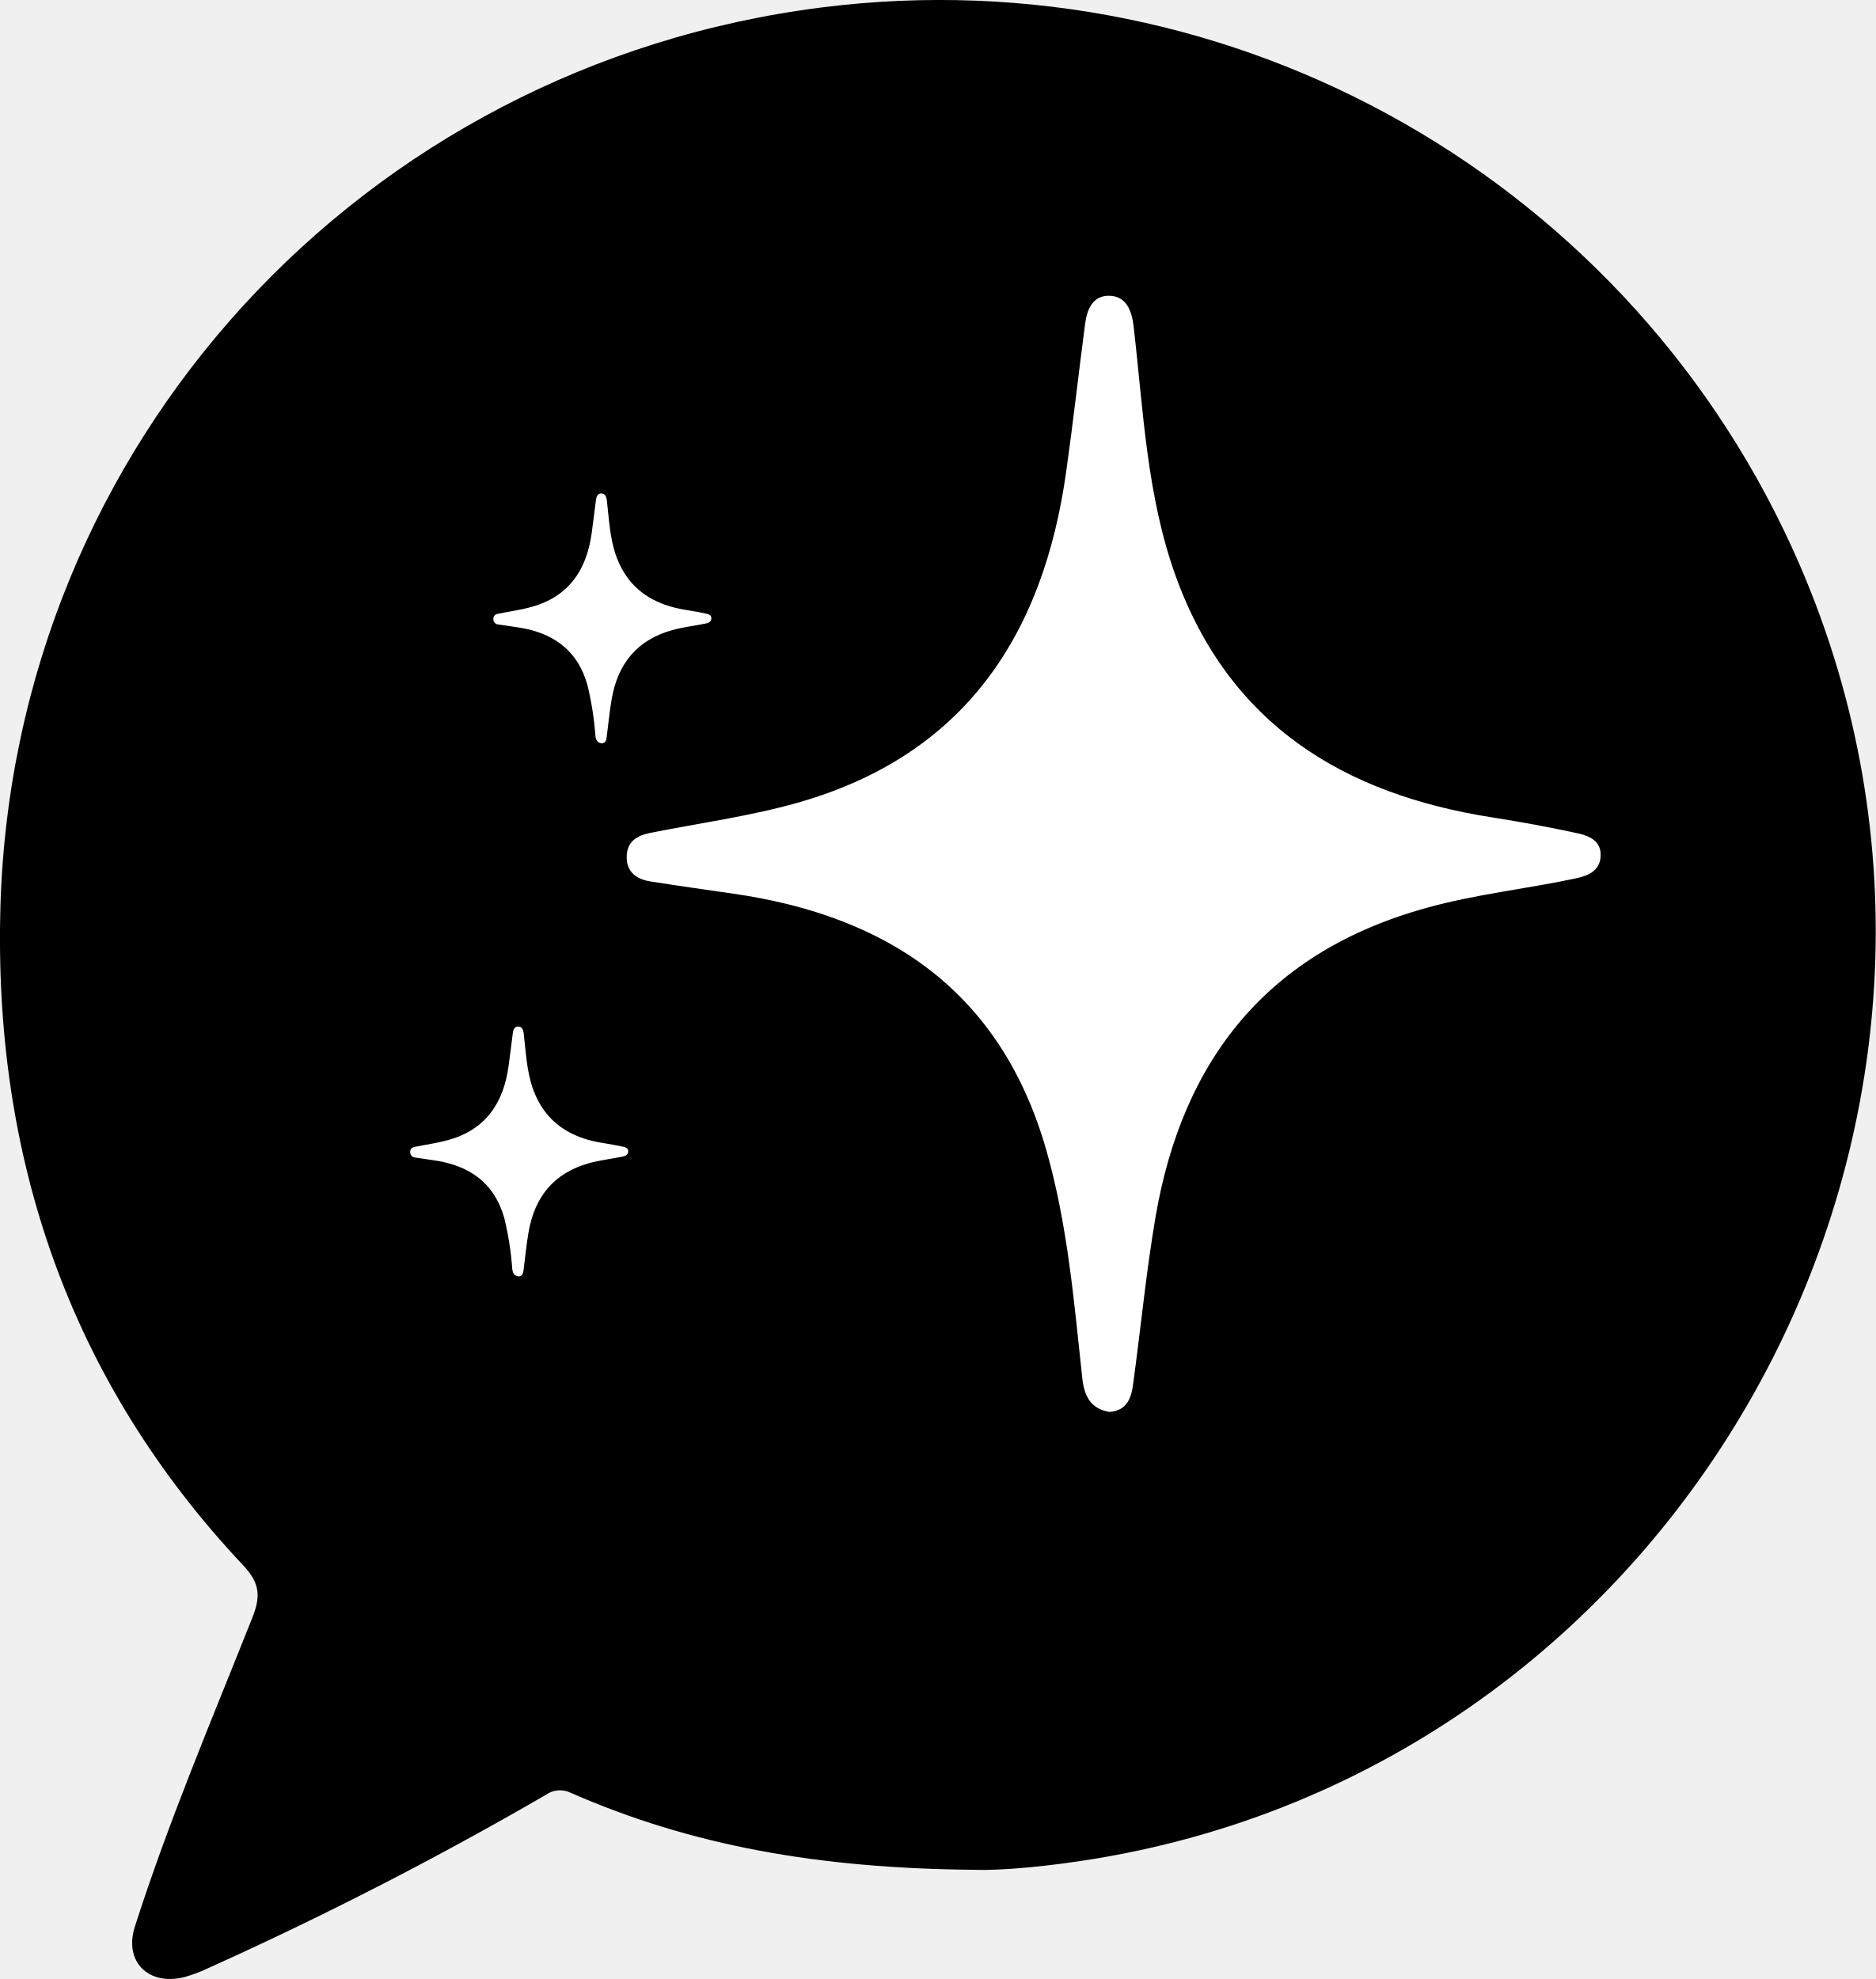
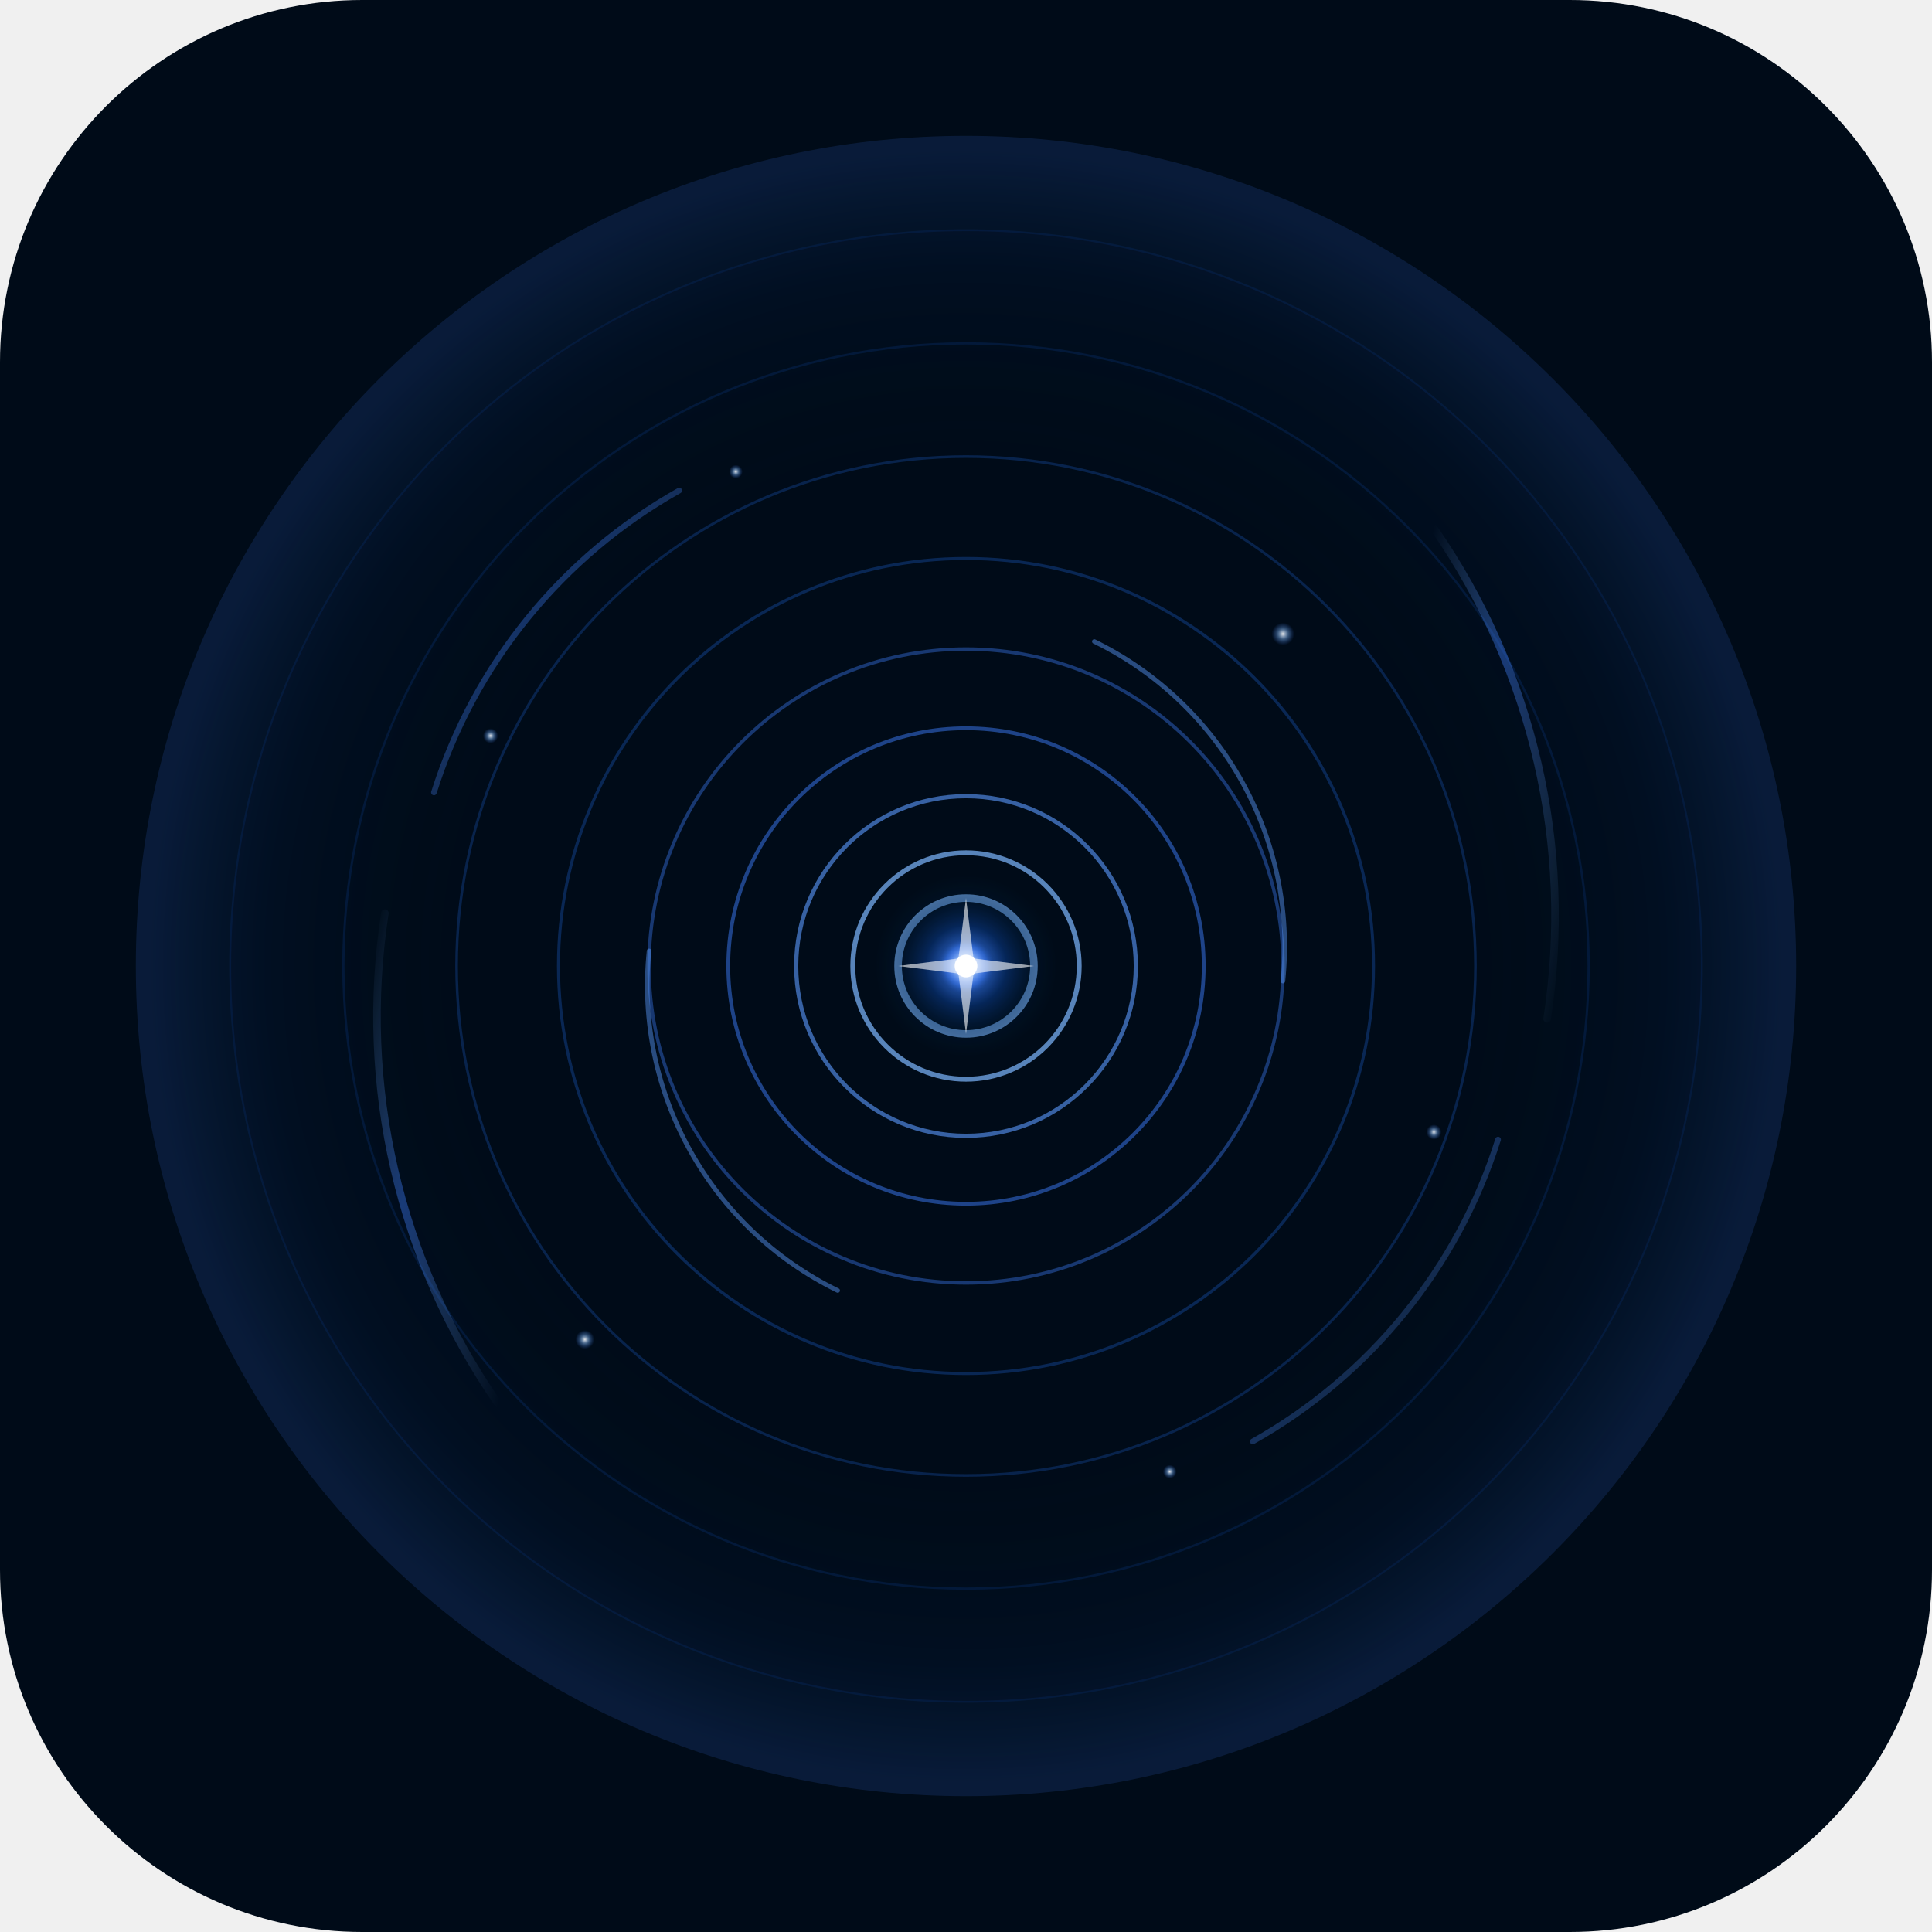
- <svg xmlns="http://www.w3.org/2000/svg" viewBox="0 0 383.57 404.66">
+ <svg xmlns="http://www.w3.org/2000/svg" viewBox="0 0 512 512">
  <defs>
-     <style>.cls-1{fill:#fff;}</style>
+     <radialGradient id="singularity" cx="50%" cy="50%" r="50%">
+       <stop offset="0%" stop-color="#7EB8FF" stop-opacity="1" />
+       <stop offset="18%" stop-color="#3B7BF7" stop-opacity="0.9" />
+       <stop offset="45%" stop-color="#0A3D8F" stop-opacity="0.6" />
+       <stop offset="75%" stop-color="#001F3F" stop-opacity="0.3" />
+       <stop offset="100%" stop-color="#001F3F" stop-opacity="0" />
+     </radialGradient>
+     <radialGradient id="horizon-glow" cx="50%" cy="50%" r="50%">
+       <stop offset="60%" stop-color="#001F3F" stop-opacity="0" />
+       <stop offset="85%" stop-color="#0A3D8F" stop-opacity="0.08" />
+       <stop offset="100%" stop-color="#3B7BF7" stop-opacity="0.15" />
+     </radialGradient>
+     <linearGradient id="arc-gradient" x1="0%" y1="0%" x2="100%" y2="100%">
+       <stop offset="0%" stop-color="#7EB8FF" stop-opacity="0" />
+       <stop offset="40%" stop-color="#3B7BF7" stop-opacity="0.7" />
+       <stop offset="100%" stop-color="#7EB8FF" stop-opacity="0" />
+     </linearGradient>
+     <radialGradient id="core-glow" cx="50%" cy="50%" r="50%">
+       <stop offset="0%" stop-color="#FFFFFF" stop-opacity="1" />
+       <stop offset="30%" stop-color="#B8D4FF" stop-opacity="0.8" />
+       <stop offset="70%" stop-color="#3B7BF7" stop-opacity="0.3" />
+       <stop offset="100%" stop-color="#001F3F" stop-opacity="0" />
+     </radialGradient>
+     <radialGradient id="sparkle" cx="50%" cy="50%" r="50%">
+       <stop offset="0%" stop-color="#FFFFFF" stop-opacity="0.9" />
+       <stop offset="50%" stop-color="#7EB8FF" stop-opacity="0.4" />
+       <stop offset="100%" stop-color="#3B7BF7" stop-opacity="0" />
+     </radialGradient>
  </defs>
-   <g id="Layer_2" data-name="Layer 2">
-     <g id="Layer_1-2" data-name="Layer 1">
-       <g id="v3">
-         <g id="Layer_1-2-2" data-name="Layer 1-2">
-           <g id="v1">
-             <path d="M199.24,382.33c-31.76-.28-57.8-4.89-82.57-15.76a5,5,0,0,0-5.08.45,759,759,0,0,1-69,35.41,28.59,28.59,0,0,1-4.82,1.82c-7.38,1.9-12.5-3.12-10.18-10.34,6.87-21.46,15.7-42.2,24-63.11,1.7-4.27,1.64-7-1.81-10.67C14.16,282.32-1.37,236.59.09,185.39,2.8,90.7,74.07,13.33,168.19,1.5A191.73,191.73,0,0,1,367.93,115.31c49,113-22.2,244.36-143.53,264.68C214.51,381.65,204.49,382.54,199.24,382.33Z" />
-             <path class="cls-1" d="M226.88,288.71c-3.9-.64-5.17-3.31-5.56-6.86-1.69-15.65-3-31.38-7.34-46.59-9.19-32.27-32.1-47.92-64-52.52-5.66-.82-11.32-1.61-17-2.51-2.84-.45-4.89-1.93-4.83-5.09s2.2-4.3,4.8-4.83c10-2,20.26-3.37,30.08-6.15,34.08-9.64,50.32-34.14,55-67.78,1.41-10,2.54-20.11,3.86-30.16.39-3,1.59-5.84,5-5.74s4.53,3,4.91,6.16c2,17.22,2.67,34.72,8.64,51.23,11,30.32,34.34,44.55,64.86,49.3,5.85.91,11.68,2,17.45,3.25,2.27.51,4.73,1.58,4.56,4.64s-2.54,4-5.08,4.55c-10.1,2.15-20.41,3.22-30.42,6-32.47,8.93-50,30.91-55.53,63.3-1.92,11.25-3,22.65-4.56,34C231.37,285.71,230.55,288.43,226.88,288.71Z" />
-             <path class="cls-1" d="M123,152c-.88-.15-1.16-.74-1.25-1.54a62.33,62.33,0,0,0-1.64-10.44c-2.06-7.22-7.19-10.73-14.34-11.76-1.27-.18-2.53-.36-3.81-.56a1.1,1.1,0,0,1-1.08-1.14c0-.71.49-1,1.08-1.08,2.24-.45,4.53-.76,6.73-1.38C116.31,122,120,116.48,121,108.94c.32-2.24.57-4.5.87-6.75.09-.67.36-1.31,1.12-1.29s1,.68,1.1,1.38c.45,3.86.6,7.78,1.93,11.48,2.47,6.79,7.7,10,14.53,11,1.31.21,2.62.45,3.91.73.51.11,1.06.35,1,1s-.57.9-1.13,1c-2.27.48-4.58.72-6.82,1.34-7.27,2-11.2,6.93-12.44,14.18-.43,2.52-.67,5.08-1,7.62C124,151.35,123.8,152,123,152Z" />
-             <path class="cls-1" d="M106,261c-.88-.15-1.16-.74-1.25-1.54a62.33,62.33,0,0,0-1.64-10.44c-2.06-7.22-7.19-10.73-14.34-11.76-1.27-.18-2.53-.36-3.81-.56a1.1,1.1,0,0,1-1.08-1.14c0-.71.49-1,1.08-1.08,2.24-.45,4.53-.76,6.73-1.38C99.31,231,103,225.48,104,217.94c.32-2.24.57-4.5.87-6.75.09-.67.36-1.31,1.12-1.29s1,.68,1.1,1.38c.45,3.86.6,7.78,1.93,11.48,2.47,6.79,7.7,10,14.53,11,1.31.21,2.62.45,3.91.73.51.11,1.06.35,1,1s-.57.9-1.13,1c-2.27.48-4.58.72-6.82,1.34-7.27,2-11.2,6.93-12.44,14.18-.43,2.52-.67,5.08-1,7.62C107,260.35,106.8,261,106,261Z" />
-           </g>
-         </g>
-       </g>
-     </g>
-   </g>
+   <rect width="512" height="512" fill="#000B18" rx="96" />
+   <circle cx="256" cy="256" r="220" fill="url(#horizon-glow)" />
+   <circle cx="256" cy="256" r="195" fill="none" stroke="#0A3D8F" stroke-width="0.5" opacity="0.2" />
+   <circle cx="256" cy="256" r="165" fill="none" stroke="#0A3D8F" stroke-width="0.6" opacity="0.25" />
+   <circle cx="256" cy="256" r="135" fill="none" stroke="#1A5BC4" stroke-width="0.7" opacity="0.3" />
+   <circle cx="256" cy="256" r="108" fill="none" stroke="#1A5BC4" stroke-width="0.8" opacity="0.35" />
+   <circle cx="256" cy="256" r="84" fill="none" stroke="#3B7BF7" stroke-width="0.9" opacity="0.4" />
+   <circle cx="256" cy="256" r="63" fill="none" stroke="#3B7BF7" stroke-width="1.0" opacity="0.5" />
+   <circle cx="256" cy="256" r="45" fill="none" stroke="#5B9BFF" stroke-width="1.1" opacity="0.6" />
+   <circle cx="256" cy="256" r="30" fill="none" stroke="#7EB8FF" stroke-width="1.3" opacity="0.7" />
+   <path d="M 380 140 A 180 180 0 0 1 410 270" fill="none" stroke="url(#arc-gradient)" stroke-width="2" stroke-linecap="round" opacity="0.6" />
+   <path d="M 132 372 A 180 180 0 0 1 102 242" fill="none" stroke="url(#arc-gradient)" stroke-width="2" stroke-linecap="round" opacity="0.6" />
+   <path d="M 180 130 A 140 140 0 0 0 115 210" fill="none" stroke="url(#arc-gradient)" stroke-width="1.5" stroke-linecap="round" opacity="0.5" />
+   <path d="M 332 382 A 140 140 0 0 0 397 302" fill="none" stroke="url(#arc-gradient)" stroke-width="1.5" stroke-linecap="round" opacity="0.5" />
+   <path d="M 290 170 A 90 90 0 0 1 340 260" fill="none" stroke="#5B9BFF" stroke-width="1.2" stroke-linecap="round" opacity="0.45" />
+   <path d="M 222 342 A 90 90 0 0 1 172 252" fill="none" stroke="#5B9BFF" stroke-width="1.2" stroke-linecap="round" opacity="0.45" />
+   <circle cx="256" cy="256" r="18" fill="none" stroke="#7EB8FF" stroke-width="2" opacity="0.7" />
+   <circle cx="256" cy="256" r="24" fill="url(#singularity)" opacity="0.9" />
+   <circle cx="256" cy="256" r="8" fill="url(#core-glow)" />
+   <circle cx="256" cy="256" r="3" fill="#FFFFFF" />
+   <circle cx="340" cy="168" r="3" fill="url(#sparkle)" />
+   <circle cx="155" cy="355" r="2.5" fill="url(#sparkle)" />
+   <circle cx="380" cy="300" r="2" fill="url(#sparkle)" />
+   <circle cx="130" cy="195" r="2" fill="url(#sparkle)" />
+   <circle cx="310" cy="390" r="1.8" fill="url(#sparkle)" />
+   <circle cx="195" cy="125" r="1.8" fill="url(#sparkle)" />
+   <path d="M 256 238 L 258 254 L 274 256 L 258 258 L 256 274 L 254 258 L 238 256 L 254 254 Z" fill="#FFFFFF" opacity="0.6" />
</svg>
